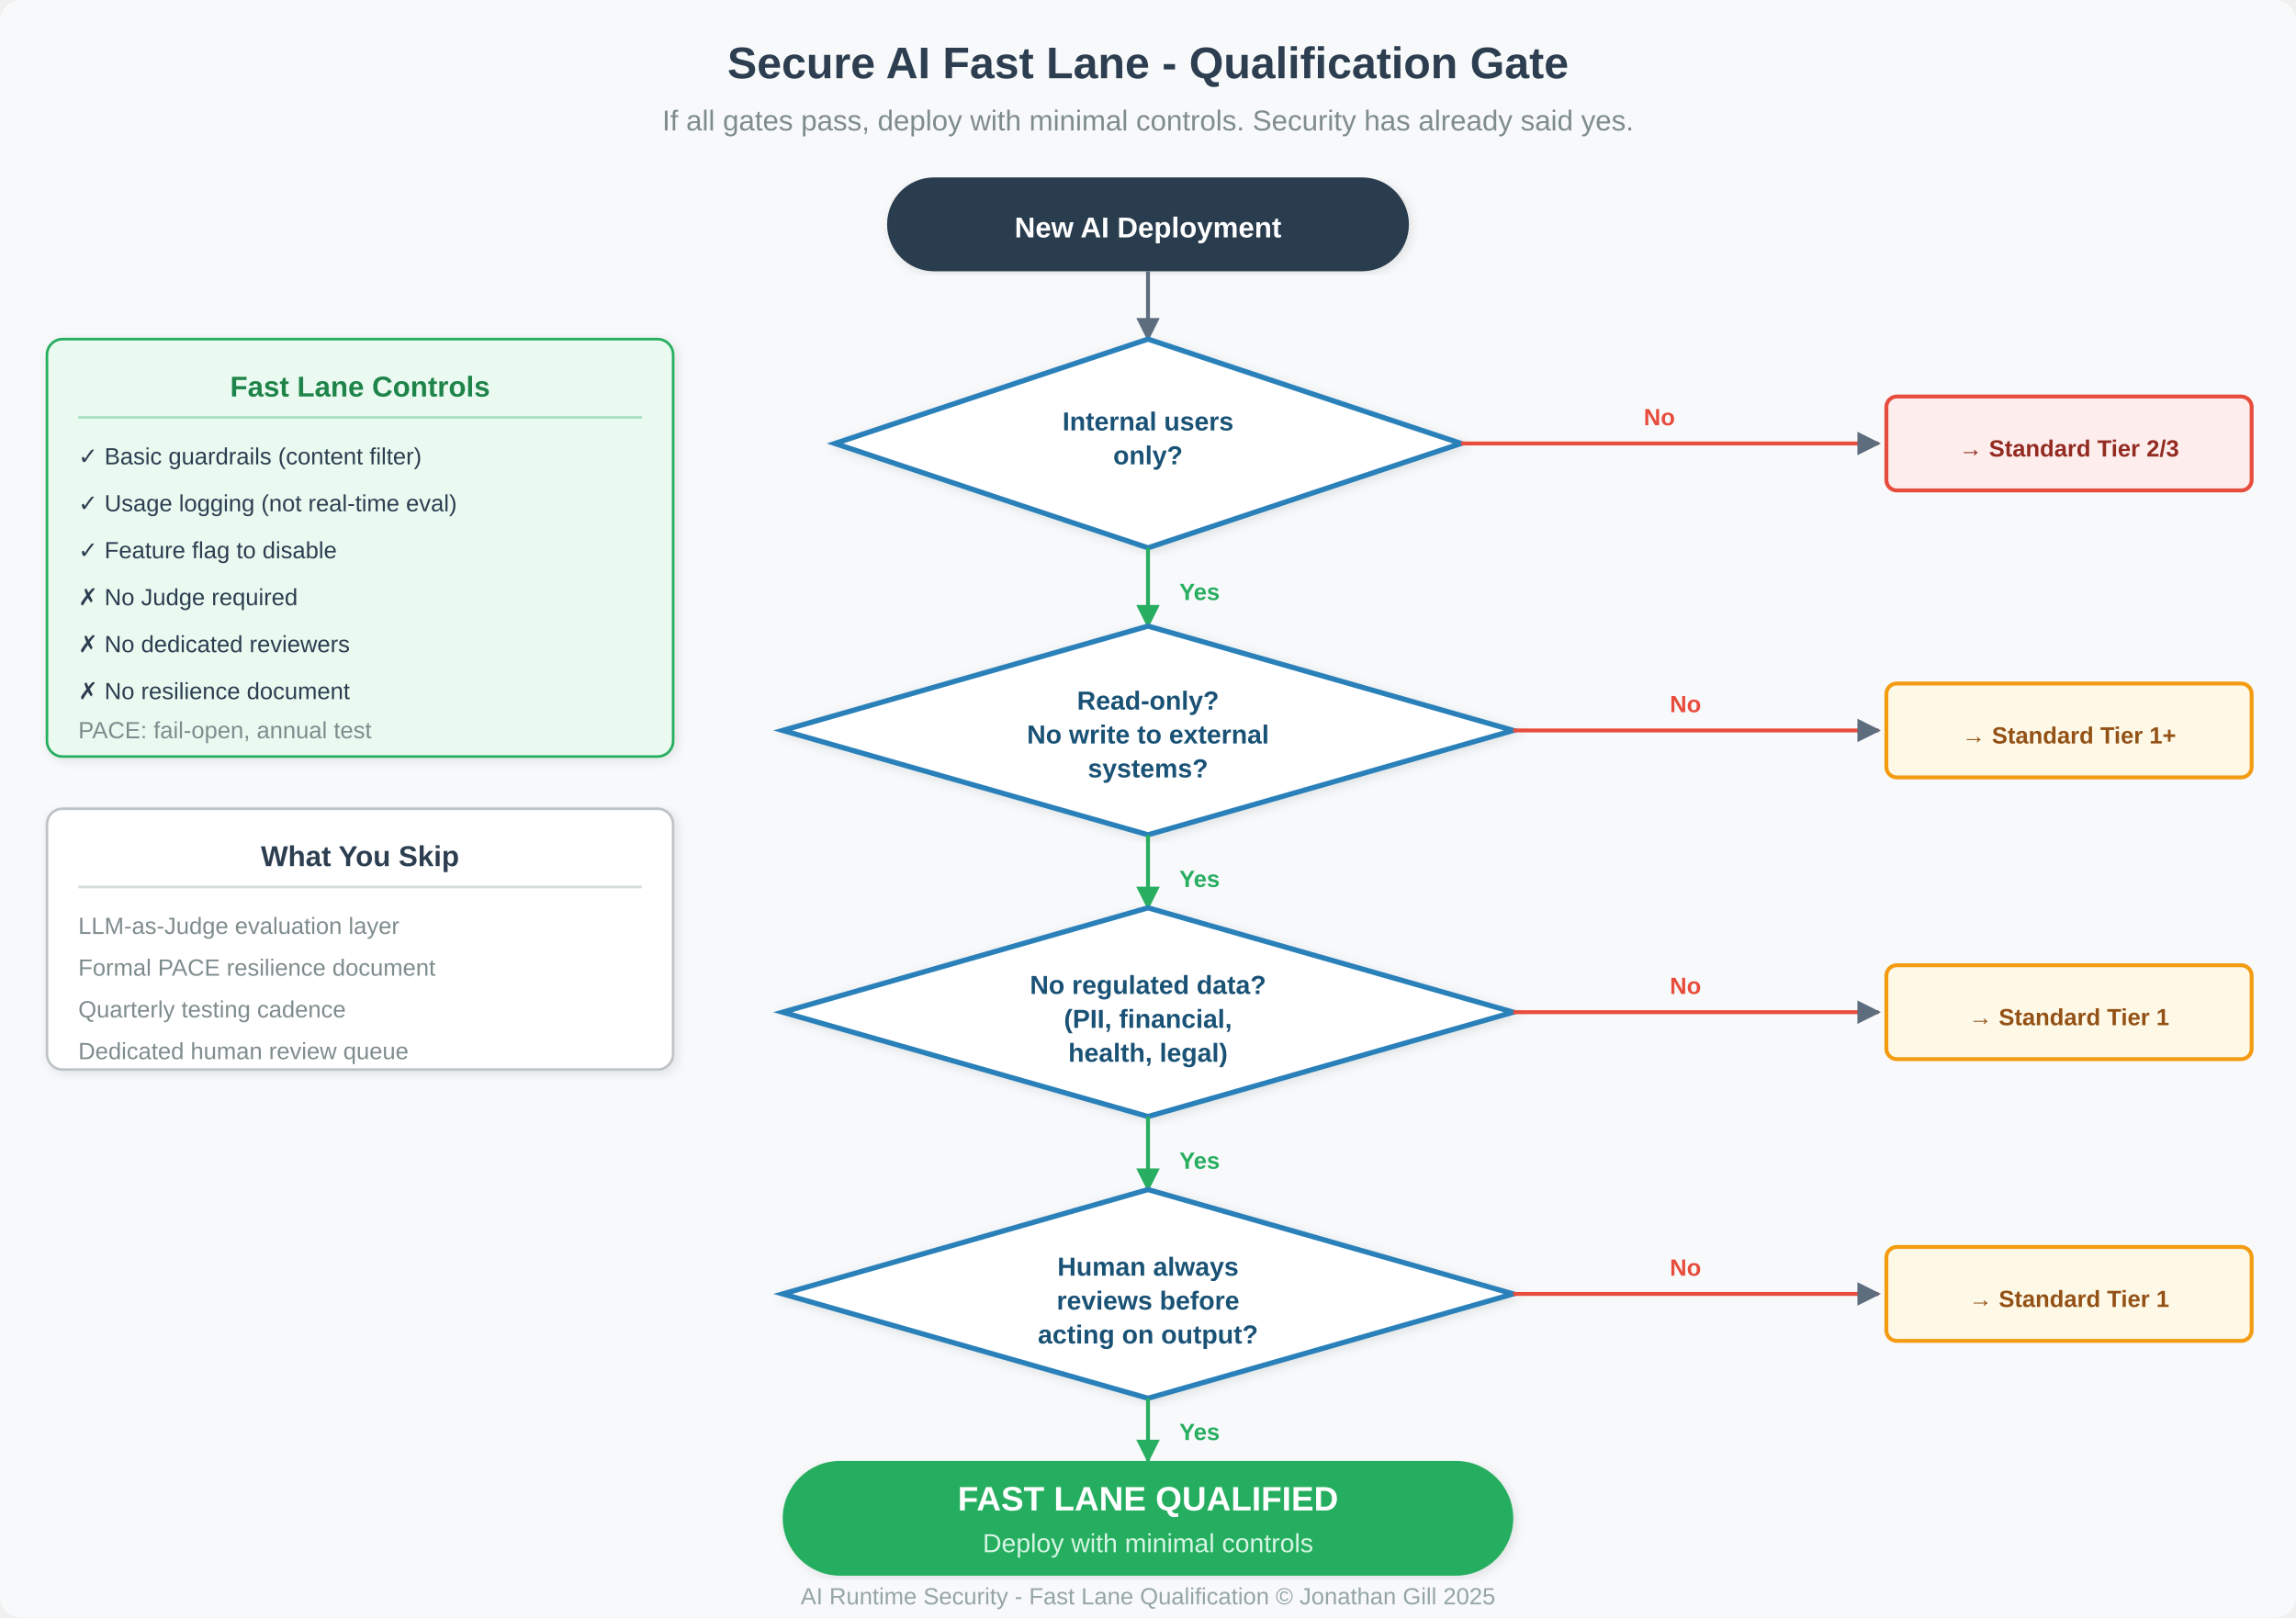
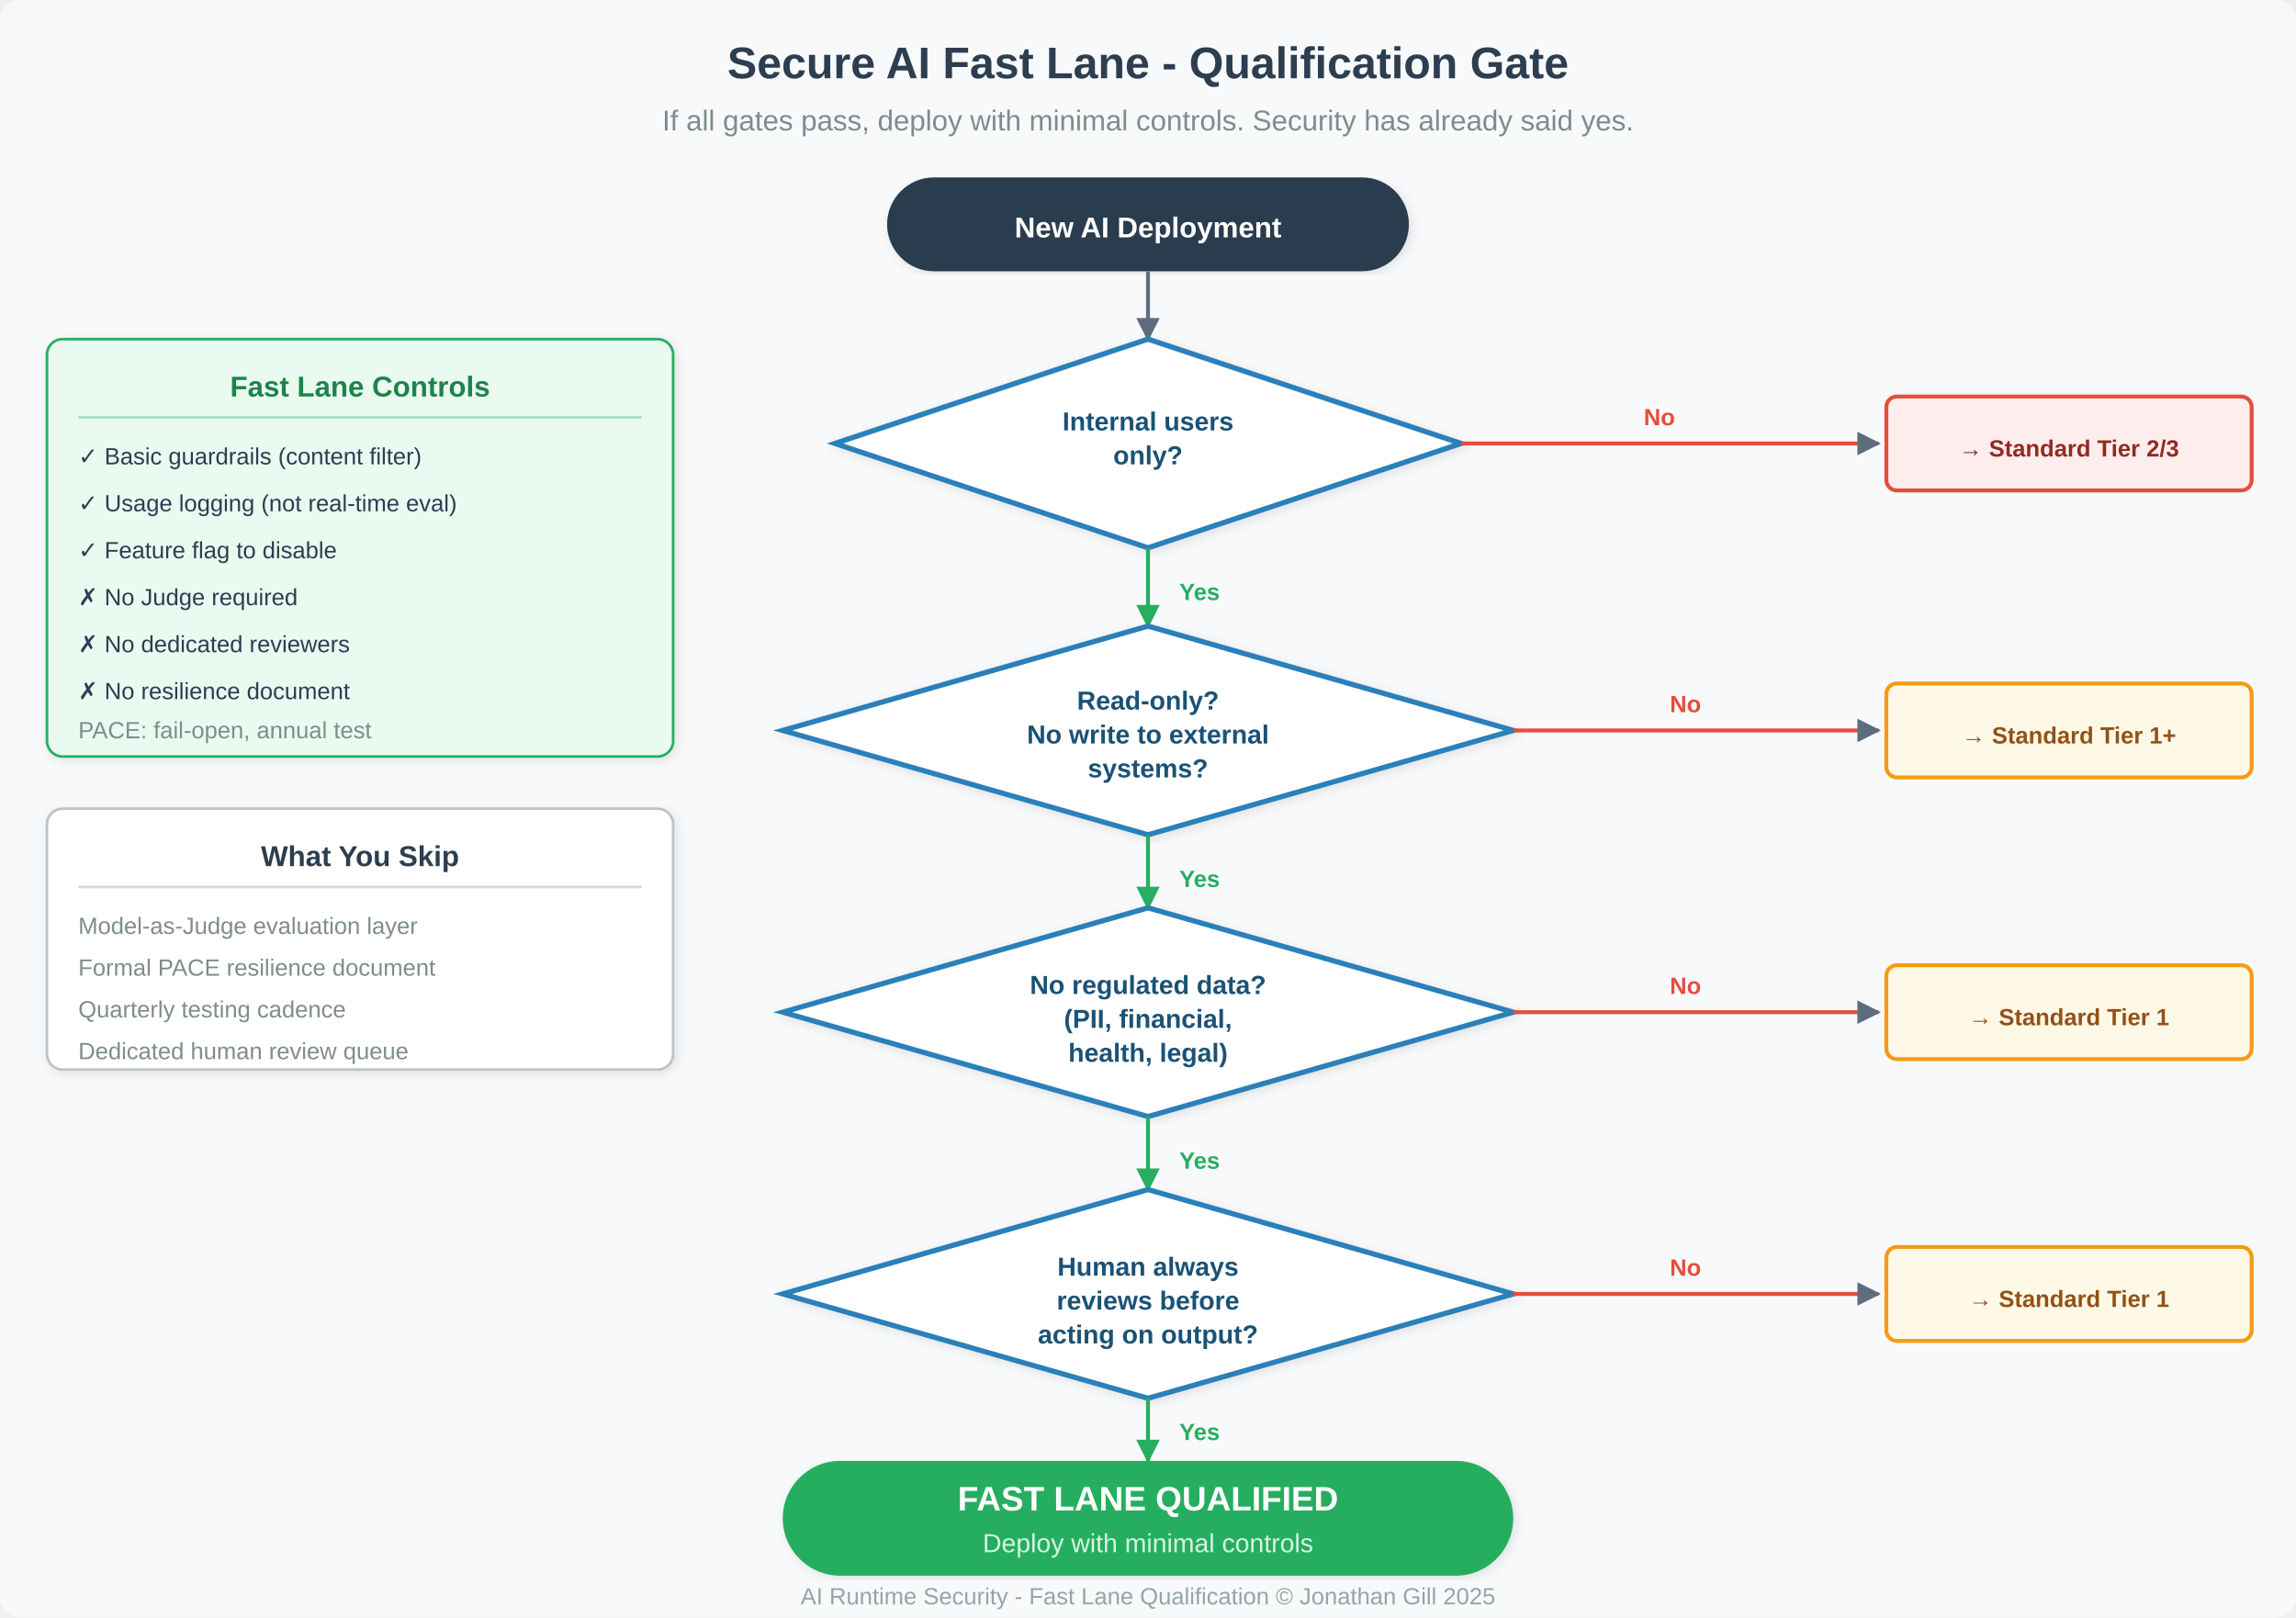
<svg xmlns="http://www.w3.org/2000/svg" width="880" height="620" viewBox="0 0 880 620" font-family="Arial, Helvetica, sans-serif">
  <defs>
    <filter id="shadow" x="-2%" y="-2%" width="104%" height="106%">
      <feDropShadow dx="1" dy="1" stdDeviation="2" flood-opacity="0.1" />
    </filter>
    <marker id="arrow" viewBox="0 0 10 10" refX="9" refY="5" markerWidth="6" markerHeight="6" orient="auto">
      <path d="M 0 0 L 10 5 L 0 10 z" fill="#5d6d7e" />
    </marker>
    <marker id="arrowGreen" viewBox="0 0 10 10" refX="9" refY="5" markerWidth="6" markerHeight="6" orient="auto">
      <path d="M 0 0 L 10 5 L 0 10 z" fill="#27ae60" />
    </marker>
  </defs>
  <rect width="880" height="620" fill="#f8f9fa" rx="8" />
  <text x="440" y="30" text-anchor="middle" font-size="17" font-weight="bold" fill="#2c3e50">Secure AI Fast Lane - Qualification Gate</text>
  <text x="440" y="50" text-anchor="middle" font-size="11" fill="#7f8c8d">If all gates pass, deploy with minimal controls. Security has already said yes.</text>
  <rect x="340" y="68" width="200" height="36" rx="18" fill="#2c3e50" filter="url(#shadow)" />
  <text x="440" y="91" text-anchor="middle" font-size="11" font-weight="bold" fill="#fff">New AI Deployment</text>
  <line x1="440" y1="104" x2="440" y2="130" stroke="#5d6d7e" stroke-width="1.5" marker-end="url(#arrow)" />
  <polygon points="440,130 560,170 440,210 320,170" fill="#fff" stroke="#2980b9" stroke-width="2" filter="url(#shadow)" />
  <text x="440" y="165" text-anchor="middle" font-size="10" font-weight="bold" fill="#1a5276">Internal users</text>
  <text x="440" y="178" text-anchor="middle" font-size="10" font-weight="bold" fill="#1a5276">only?</text>
  <line x1="560" y1="170" x2="720" y2="170" stroke="#e74c3c" stroke-width="1.5" marker-end="url(#arrow)" />
  <text x="630" y="163" font-size="9" font-weight="bold" fill="#e74c3c">No</text>
  <rect x="723" y="152" width="140" height="36" rx="4" fill="#fdedec" stroke="#e74c3c" stroke-width="1.5" />
  <text x="793" y="175" text-anchor="middle" font-size="9" font-weight="bold" fill="#922b21">→ Standard Tier 2/3</text>
  <line x1="440" y1="210" x2="440" y2="240" stroke="#27ae60" stroke-width="1.5" marker-end="url(#arrowGreen)" />
  <text x="452" y="230" font-size="9" font-weight="bold" fill="#27ae60">Yes</text>
  <polygon points="440,240 580,280 440,320 300,280" fill="#fff" stroke="#2980b9" stroke-width="2" filter="url(#shadow)" />
  <text x="440" y="272" text-anchor="middle" font-size="10" font-weight="bold" fill="#1a5276">Read-only?</text>
  <text x="440" y="285" text-anchor="middle" font-size="10" font-weight="bold" fill="#1a5276">No write to external</text>
  <text x="440" y="298" text-anchor="middle" font-size="10" font-weight="bold" fill="#1a5276">systems?</text>
  <line x1="580" y1="280" x2="720" y2="280" stroke="#e74c3c" stroke-width="1.5" marker-end="url(#arrow)" />
  <text x="640" y="273" font-size="9" font-weight="bold" fill="#e74c3c">No</text>
  <rect x="723" y="262" width="140" height="36" rx="4" fill="#fef9e7" stroke="#f39c12" stroke-width="1.5" />
  <text x="793" y="285" text-anchor="middle" font-size="9" font-weight="bold" fill="#935116">→ Standard Tier 1+</text>
  <line x1="440" y1="320" x2="440" y2="348" stroke="#27ae60" stroke-width="1.5" marker-end="url(#arrowGreen)" />
  <text x="452" y="340" font-size="9" font-weight="bold" fill="#27ae60">Yes</text>
  <polygon points="440,348 580,388 440,428 300,388" fill="#fff" stroke="#2980b9" stroke-width="2" filter="url(#shadow)" />
  <text x="440" y="381" text-anchor="middle" font-size="10" font-weight="bold" fill="#1a5276">No regulated data?</text>
  <text x="440" y="394" text-anchor="middle" font-size="10" font-weight="bold" fill="#1a5276">(PII, financial,</text>
  <text x="440" y="407" text-anchor="middle" font-size="10" font-weight="bold" fill="#1a5276">health, legal)</text>
  <line x1="580" y1="388" x2="720" y2="388" stroke="#e74c3c" stroke-width="1.5" marker-end="url(#arrow)" />
  <text x="640" y="381" font-size="9" font-weight="bold" fill="#e74c3c">No</text>
  <rect x="723" y="370" width="140" height="36" rx="4" fill="#fef9e7" stroke="#f39c12" stroke-width="1.5" />
  <text x="793" y="393" text-anchor="middle" font-size="9" font-weight="bold" fill="#935116">→ Standard Tier 1</text>
  <line x1="440" y1="428" x2="440" y2="456" stroke="#27ae60" stroke-width="1.5" marker-end="url(#arrowGreen)" />
  <text x="452" y="448" font-size="9" font-weight="bold" fill="#27ae60">Yes</text>
  <polygon points="440,456 580,496 440,536 300,496" fill="#fff" stroke="#2980b9" stroke-width="2" filter="url(#shadow)" />
  <text x="440" y="489" text-anchor="middle" font-size="10" font-weight="bold" fill="#1a5276">Human always</text>
  <text x="440" y="502" text-anchor="middle" font-size="10" font-weight="bold" fill="#1a5276">reviews before</text>
  <text x="440" y="515" text-anchor="middle" font-size="10" font-weight="bold" fill="#1a5276">acting on output?</text>
  <line x1="580" y1="496" x2="720" y2="496" stroke="#e74c3c" stroke-width="1.5" marker-end="url(#arrow)" />
  <text x="640" y="489" font-size="9" font-weight="bold" fill="#e74c3c">No</text>
  <rect x="723" y="478" width="140" height="36" rx="4" fill="#fef9e7" stroke="#f39c12" stroke-width="1.5" />
  <text x="793" y="501" text-anchor="middle" font-size="9" font-weight="bold" fill="#935116">→ Standard Tier 1</text>
  <line x1="440" y1="536" x2="440" y2="560" stroke="#27ae60" stroke-width="1.5" marker-end="url(#arrowGreen)" />
  <text x="452" y="552" font-size="9" font-weight="bold" fill="#27ae60">Yes</text>
  <rect x="300" y="560" width="280" height="44" rx="22" fill="#27ae60" filter="url(#shadow)" />
  <text x="440" y="579" text-anchor="middle" font-size="13" font-weight="bold" fill="#fff">FAST LANE QUALIFIED</text>
  <text x="440" y="595" text-anchor="middle" font-size="10" fill="#d5f5e3">Deploy with minimal controls</text>
  <rect x="18" y="130" width="240" height="160" rx="6" fill="#eafaf1" stroke="#27ae60" stroke-width="1" filter="url(#shadow)" />
  <text x="138" y="152" text-anchor="middle" font-size="11" font-weight="bold" fill="#1e8449">Fast Lane Controls</text>
  <line x1="30" y1="160" x2="246" y2="160" stroke="#a9dfbf" stroke-width="1" />
  <text x="30" y="178" font-size="9" fill="#2c3e50">✓ Basic guardrails (content filter)</text>
  <text x="30" y="196" font-size="9" fill="#2c3e50">✓ Usage logging (not real-time eval)</text>
  <text x="30" y="214" font-size="9" fill="#2c3e50">✓ Feature flag to disable</text>
  <text x="30" y="232" font-size="9" fill="#2c3e50">✗ No Judge required</text>
  <text x="30" y="250" font-size="9" fill="#2c3e50">✗ No dedicated reviewers</text>
  <text x="30" y="268" font-size="9" fill="#2c3e50">✗ No resilience document</text>
  <text x="30" y="283" font-size="9" fill="#7f8c8d">PACE: fail-open, annual test</text>
  <rect x="18" y="310" width="240" height="100" rx="6" fill="#fff" stroke="#bdc3c7" stroke-width="1" filter="url(#shadow)" />
  <text x="138" y="332" text-anchor="middle" font-size="11" font-weight="bold" fill="#2c3e50">What You Skip</text>
  <line x1="30" y1="340" x2="246" y2="340" stroke="#d5dbdb" stroke-width="1" />
-   <text x="30" y="358" font-size="9" fill="#7f8c8d">LLM-as-Judge evaluation layer</text>
+   <text x="30" y="358" font-size="9" fill="#7f8c8d">Model-as-Judge evaluation layer</text>
  <text x="30" y="374" font-size="9" fill="#7f8c8d">Formal PACE resilience document</text>
  <text x="30" y="390" font-size="9" fill="#7f8c8d">Quarterly testing cadence</text>
  <text x="30" y="406" font-size="9" fill="#7f8c8d">Dedicated human review queue</text>
  <text x="440" y="615" text-anchor="middle" font-size="9" fill="#95a5a6">AI Runtime Security - Fast Lane Qualification © Jonathan Gill 2025</text>
</svg>
